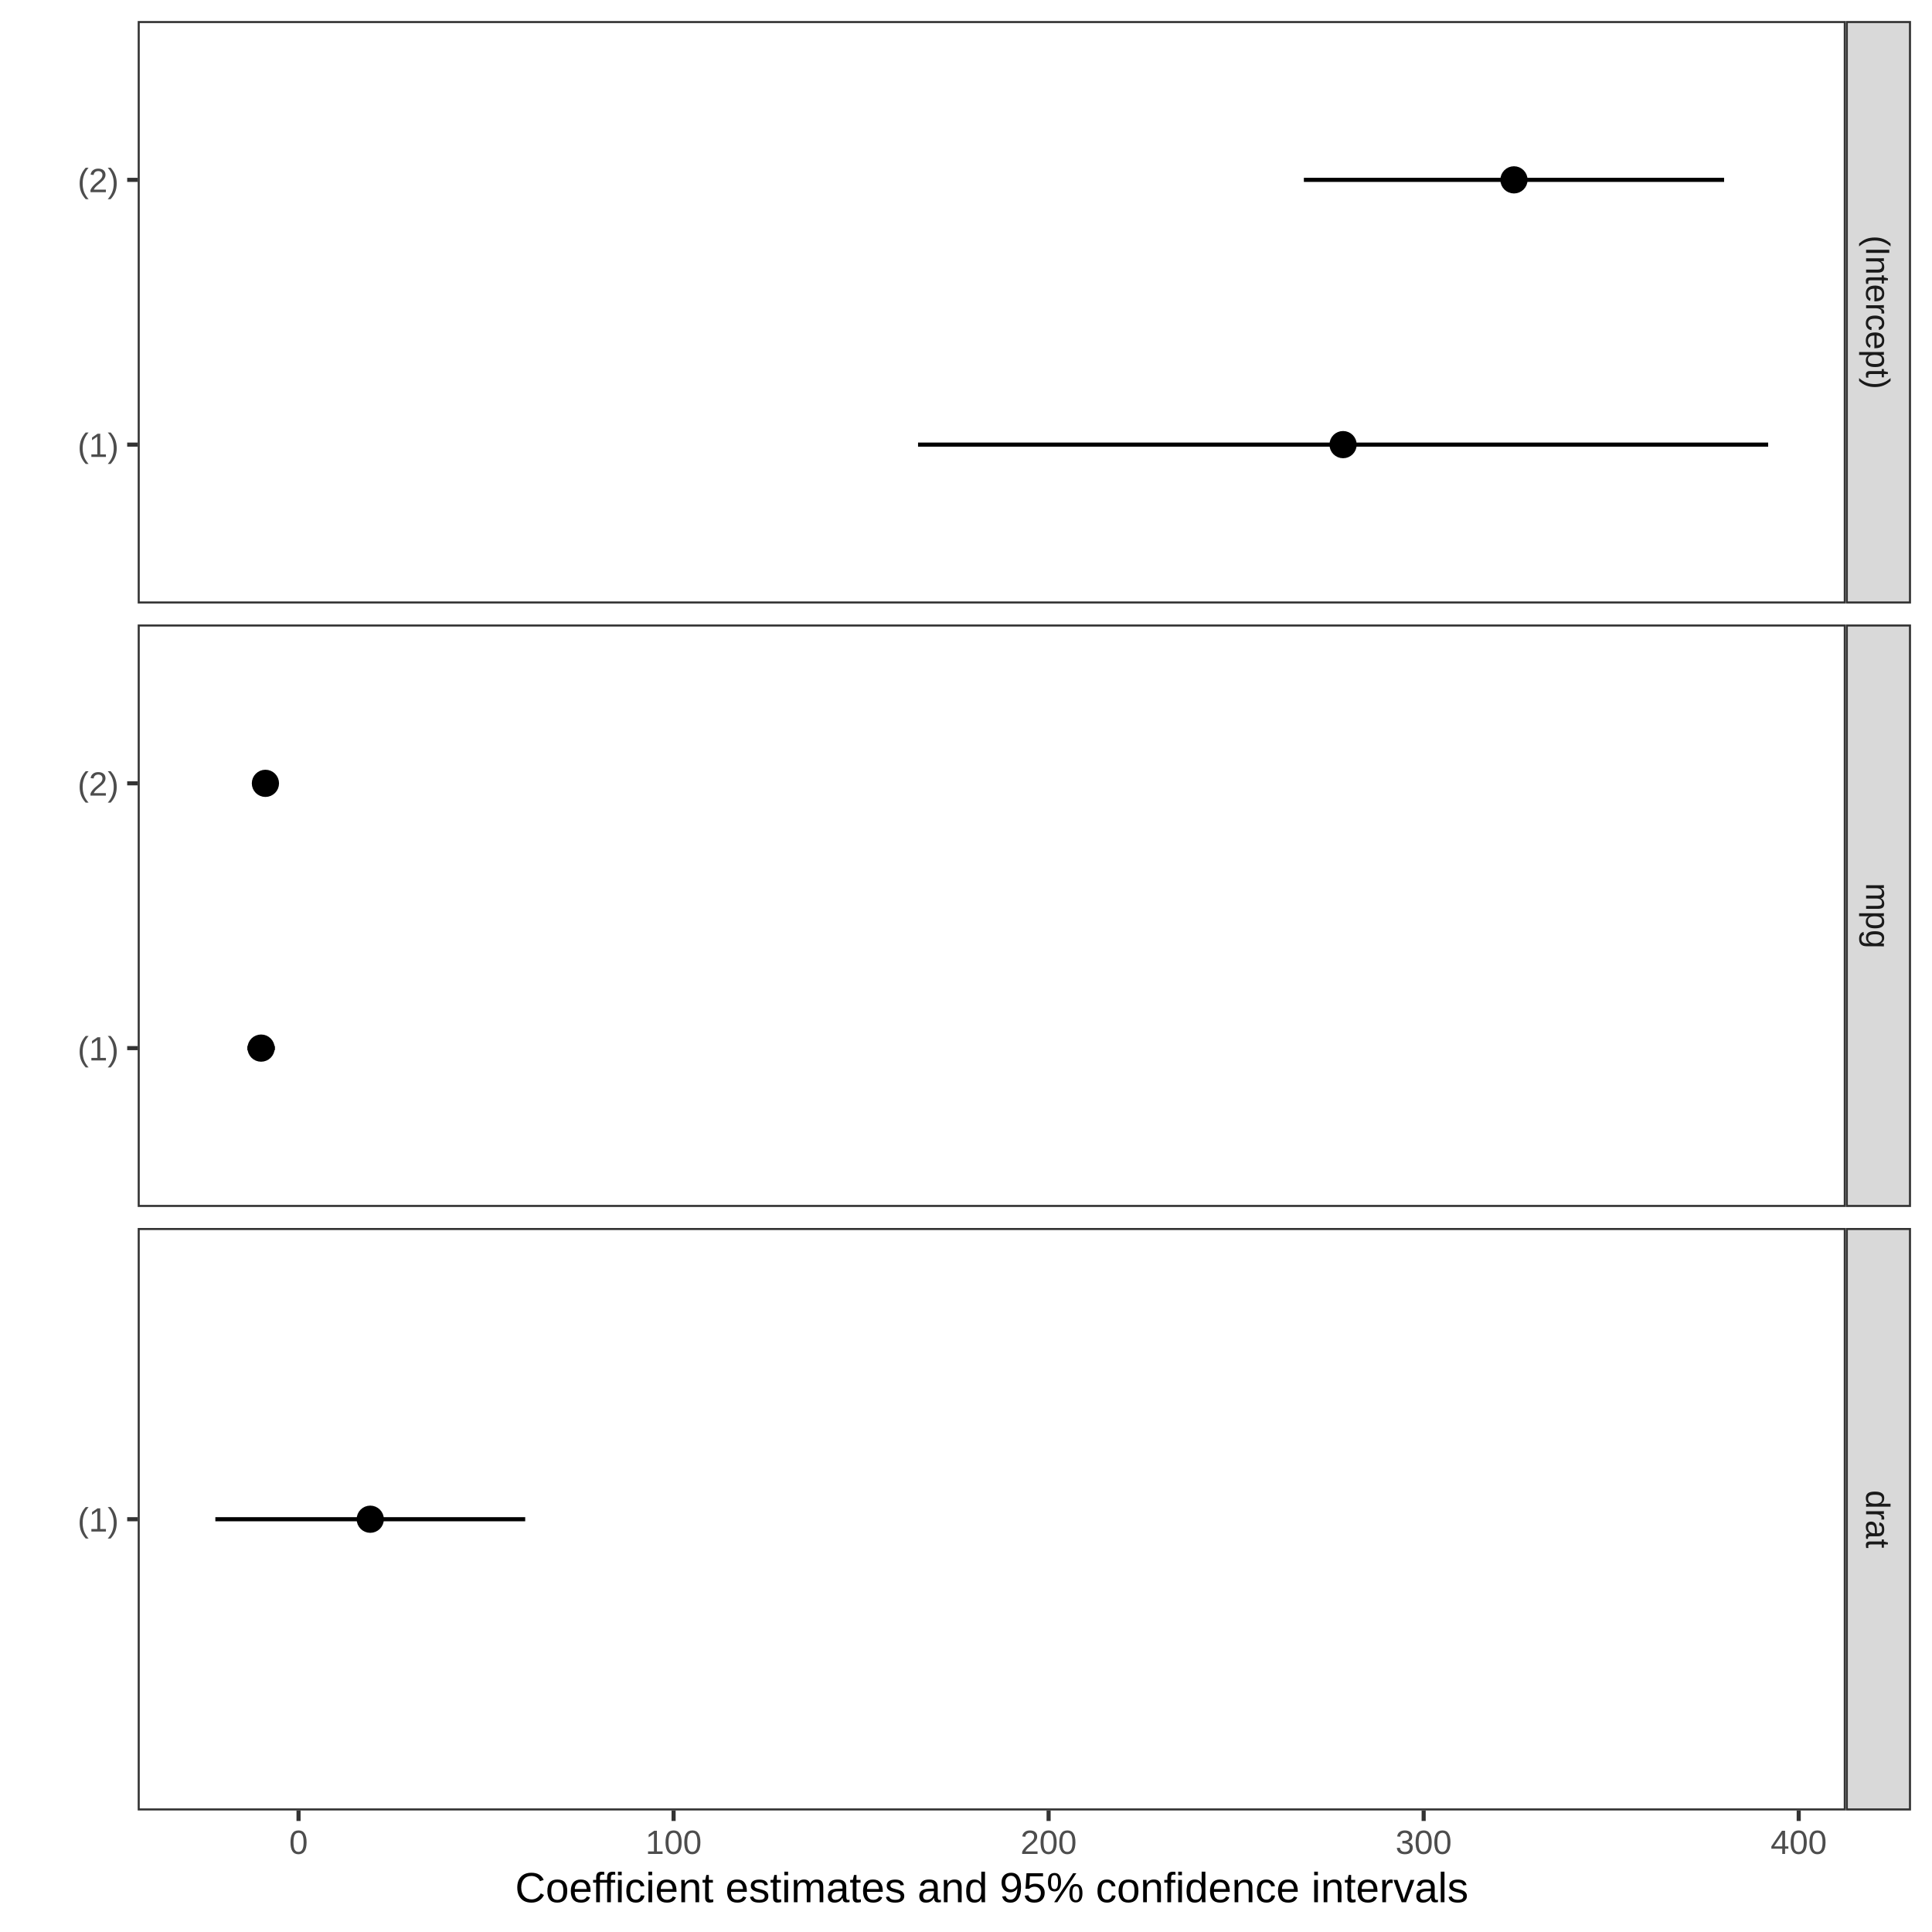
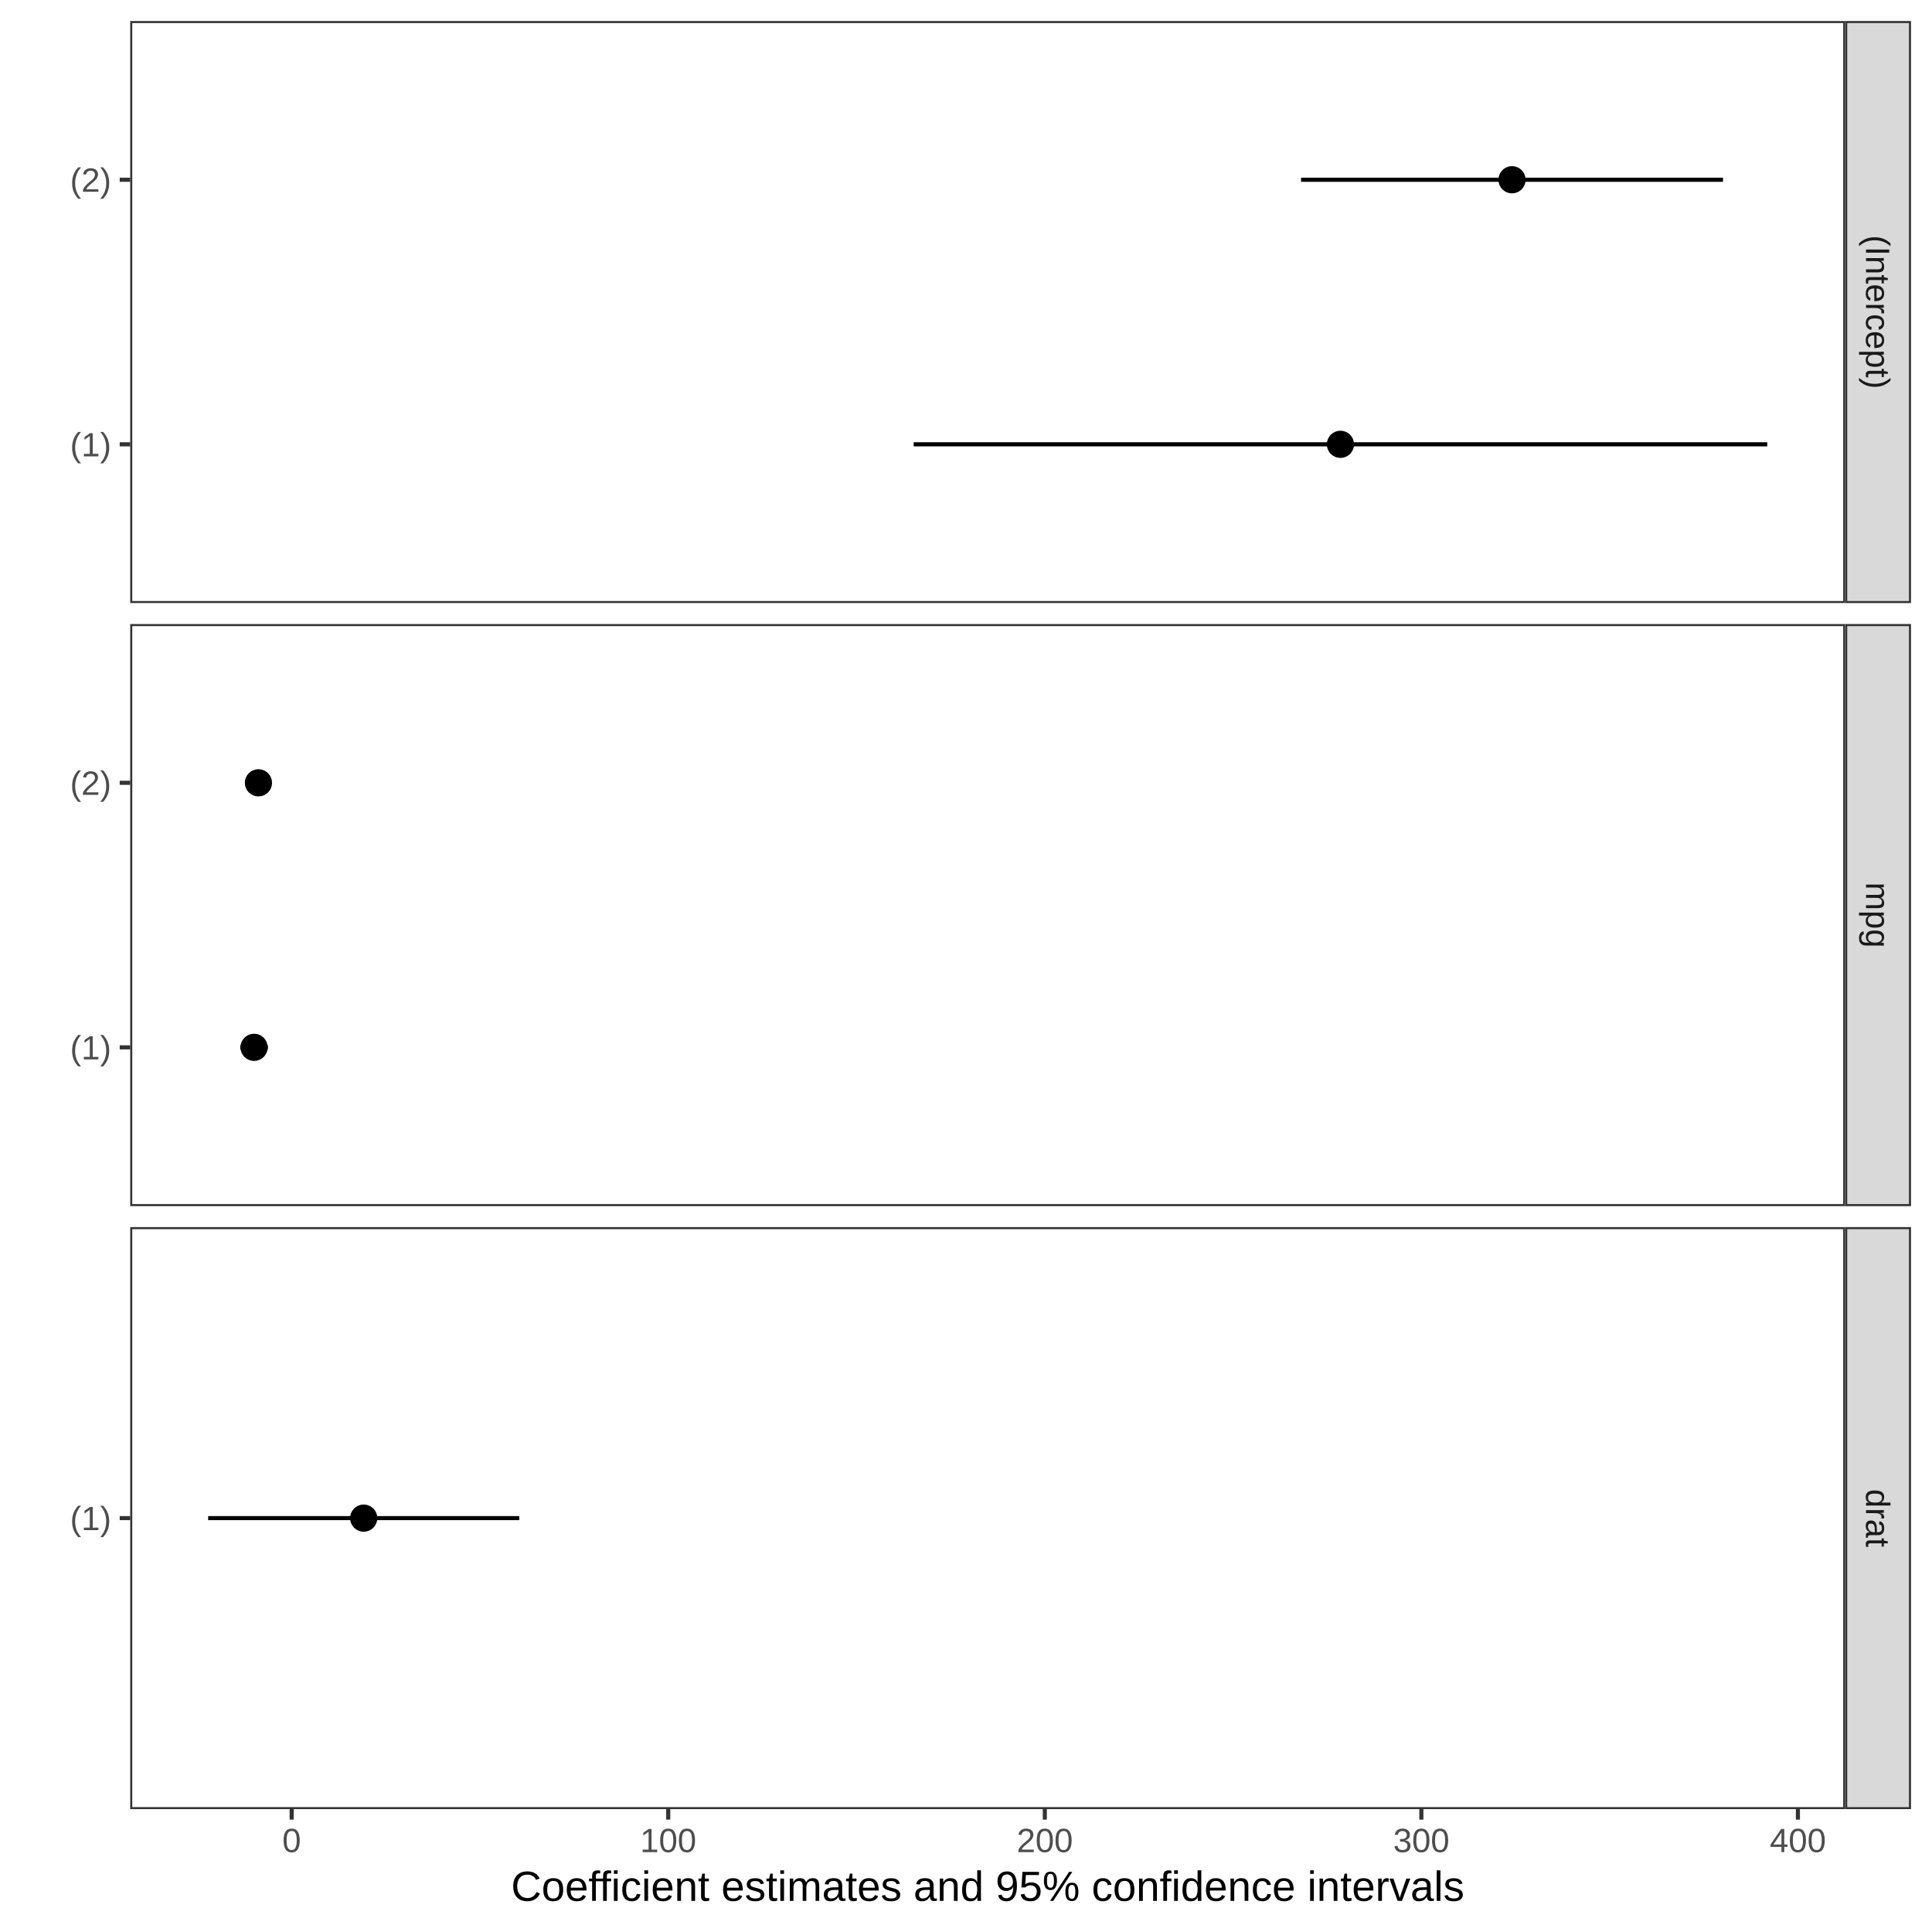
<svg xmlns="http://www.w3.org/2000/svg" class="svglite" width="504.00pt" height="504.00pt" viewBox="0 0 504.00 504.00">
  <defs>
    <style type="text/css">
    .svglite line, .svglite polyline, .svglite polygon, .svglite path, .svglite rect, .svglite circle {
      fill: none;
      stroke: #000000;
      stroke-linecap: round;
      stroke-linejoin: round;
      stroke-miterlimit: 10.00;
    }
    .svglite text {
      white-space: pre;
    }
  </style>
  </defs>
  <rect width="100%" height="100%" style="stroke: none; fill: #FFFFFF;" />
  <defs>
    <clipPath id="cpMC4wMHw1MDQuMDB8MC4wMHw1MDQuMDA=">
      <rect x="0.00" y="0.00" width="504.00" height="504.00" />
    </clipPath>
  </defs>
  <g clip-path="url(#cpMC4wMHw1MDQuMDB8MC4wMHw1MDQuMDA=)">
-     <rect x="0.00" y="0.00" width="504.00" height="504.00" style="stroke-width: 1.07; stroke: #FFFFFF; fill: #FFFFFF;" />
+     <rect x="0" y="0.00" width="504.00" height="504.00" style="stroke-width: 1.07; stroke: #FFFFFF; fill: #FFFFFF;" />
  </g>
  <defs>
-     <clipPath id="cpMzUuOTJ8NDgxLjUxfDUuNDh8MTU3LjQz">
-       <rect x="35.92" y="5.48" width="445.59" height="151.95" />
+     <clipPath id="cpMzMuOTd8NDgxLjM1fDUuNDh8MTU3LjMy">
+       <rect x="33.97" y="5.48" width="447.39" height="151.84" />
    </clipPath>
  </defs>
-   <g clip-path="url(#cpMzUuOTJ8NDgxLjUxfDUuNDh8MTU3LjQz)">
-     <rect x="35.92" y="5.48" width="445.59" height="151.95" style="stroke-width: 1.07; stroke: none; fill: #FFFFFF;" />
-     <line x1="239.49" y1="115.99" x2="461.26" y2="115.99" style="stroke-width: 1.07; stroke-linecap: butt;" />
-     <line x1="340.14" y1="46.92" x2="449.77" y2="46.92" style="stroke-width: 1.07; stroke-linecap: butt;" />
-     <circle cx="350.37" cy="115.99" r="2.84" style="stroke-width: 1.42; fill: #000000;" />
-     <circle cx="394.95" cy="46.92" r="2.84" style="stroke-width: 1.42; fill: #000000;" />
-     <rect x="35.92" y="5.48" width="445.59" height="151.95" style="stroke-width: 1.07; stroke: #333333;" />
+   <g clip-path="url(#cpMzMuOTd8NDgxLjM1fDUuNDh8MTU3LjMy)">
+     <rect x="33.97" y="5.48" width="447.39" height="151.84" style="stroke-width: 1.07; stroke: none; fill: #FFFFFF;" />
+     <line x1="238.35" y1="115.91" x2="461.02" y2="115.91" style="stroke-width: 1.07; stroke-linecap: butt;" />
+     <line x1="339.41" y1="46.89" x2="449.48" y2="46.89" style="stroke-width: 1.07; stroke-linecap: butt;" />
+     <circle cx="349.68" cy="115.91" r="2.84" style="stroke-width: 1.42; fill: #000000;" />
+     <circle cx="394.44" cy="46.89" r="2.84" style="stroke-width: 1.42; fill: #000000;" />
+     <rect x="33.97" y="5.48" width="447.39" height="151.84" style="stroke-width: 1.07; stroke: #333333;" />
  </g>
  <g clip-path="url(#cpMC4wMHw1MDQuMDB8MC4wMHw1MDQuMDA=)">
</g>
  <defs>
-     <clipPath id="cpMzUuOTJ8NDgxLjUxfDE2Mi45MXwzMTQuODY=">
-       <rect x="35.92" y="162.91" width="445.59" height="151.95" />
+     <clipPath id="cpMzMuOTd8NDgxLjM1fDE2Mi44MHwzMTQuNjM=">
+       <rect x="33.97" y="162.80" width="447.39" height="151.84" />
    </clipPath>
  </defs>
-   <g clip-path="url(#cpMzUuOTJ8NDgxLjUxfDE2Mi45MXwzMTQuODY=)">
-     <rect x="35.92" y="162.91" width="445.59" height="151.95" style="stroke-width: 1.07; stroke: none; fill: #FFFFFF;" />
-     <line x1="64.53" y1="273.42" x2="71.70" y2="273.42" style="stroke-width: 1.07; stroke-linecap: butt;" />
-     <line x1="66.63" y1="204.35" x2="71.86" y2="204.35" style="stroke-width: 1.07; stroke-linecap: butt;" />
-     <circle cx="68.11" cy="273.42" r="2.84" style="stroke-width: 1.42; fill: #000000;" />
-     <circle cx="69.24" cy="204.35" r="2.84" style="stroke-width: 1.42; fill: #000000;" />
-     <rect x="35.92" y="162.91" width="445.59" height="151.95" style="stroke-width: 1.07; stroke: #333333;" />
+   <g clip-path="url(#cpMzMuOTd8NDgxLjM1fDE2Mi44MHwzMTQuNjM=)">
+     <rect x="33.97" y="162.80" width="447.39" height="151.84" style="stroke-width: 1.07; stroke: none; fill: #FFFFFF;" />
+     <line x1="62.68" y1="273.22" x2="69.88" y2="273.22" style="stroke-width: 1.07; stroke-linecap: butt;" />
+     <line x1="64.79" y1="204.21" x2="70.05" y2="204.21" style="stroke-width: 1.07; stroke-linecap: butt;" />
+     <circle cx="66.28" cy="273.22" r="2.84" style="stroke-width: 1.42; fill: #000000;" />
+     <circle cx="67.42" cy="204.21" r="2.84" style="stroke-width: 1.42; fill: #000000;" />
+     <rect x="33.97" y="162.80" width="447.39" height="151.84" style="stroke-width: 1.07; stroke: #333333;" />
  </g>
  <g clip-path="url(#cpMC4wMHw1MDQuMDB8MC4wMHw1MDQuMDA=)">
</g>
  <defs>
-     <clipPath id="cpMzUuOTJ8NDgxLjUxfDMyMC4zNHw0NzIuMjk=">
-       <rect x="35.92" y="320.34" width="445.59" height="151.95" />
+     <clipPath id="cpMzMuOTd8NDgxLjM1fDMyMC4xMXw0NzEuOTU=">
+       <rect x="33.97" y="320.11" width="447.39" height="151.84" />
    </clipPath>
  </defs>
-   <g clip-path="url(#cpMzUuOTJ8NDgxLjUxfDMyMC4zNHw0NzIuMjk=)">
-     <rect x="35.92" y="320.34" width="445.59" height="151.95" style="stroke-width: 1.07; stroke: none; fill: #FFFFFF;" />
-     <line x1="56.18" y1="396.32" x2="137.01" y2="396.32" style="stroke-width: 1.07; stroke-linecap: butt;" />
-     <circle cx="96.59" cy="396.32" r="2.84" style="stroke-width: 1.42; fill: #000000;" />
-     <rect x="35.92" y="320.34" width="445.59" height="151.95" style="stroke-width: 1.07; stroke: #333333;" />
+   <g clip-path="url(#cpMzMuOTd8NDgxLjM1fDMyMC4xMXw0NzEuOTU=)">
+     <rect x="33.97" y="320.11" width="447.39" height="151.84" style="stroke-width: 1.07; stroke: none; fill: #FFFFFF;" />
+     <line x1="54.30" y1="396.03" x2="135.46" y2="396.03" style="stroke-width: 1.07; stroke-linecap: butt;" />
+     <circle cx="94.88" cy="396.03" r="2.84" style="stroke-width: 1.42; fill: #000000;" />
+     <rect x="33.97" y="320.11" width="447.39" height="151.84" style="stroke-width: 1.07; stroke: #333333;" />
  </g>
  <g clip-path="url(#cpMC4wMHw1MDQuMDB8MC4wMHw1MDQuMDA=)">
</g>
  <defs>
-     <clipPath id="cpNDgxLjUxfDQ5OC41Mnw1LjQ4fDE1Ny40Mw==">
-       <rect x="481.51" y="5.48" width="17.01" height="151.95" />
+     <clipPath id="cpNDgxLjM1fDQ5OC41Mnw1LjQ4fDE1Ny4zMg==">
+       <rect x="481.35" y="5.48" width="17.17" height="151.84" />
    </clipPath>
  </defs>
-   <g clip-path="url(#cpNDgxLjUxfDQ5OC41Mnw1LjQ4fDE1Ny40Mw==)">
-     <rect x="481.51" y="5.48" width="17.01" height="151.95" style="stroke-width: 1.07; stroke: #333333; fill: #D9D9D9;" />
-     <text transform="translate(486.81,81.46) rotate(90)" text-anchor="middle" style="font-size: 8.80px;fill: #1A1A1A; font-family: &quot;Arimo&quot;;" textLength="46.61px" lengthAdjust="spacingAndGlyphs">(Intercept)</text>
+   <g clip-path="url(#cpNDgxLjM1fDQ5OC41Mnw1LjQ4fDE1Ny4zMg==)">
+     <rect x="481.35" y="5.48" width="17.17" height="151.84" style="stroke-width: 1.07; stroke: #333333; fill: #D9D9D9;" />
+     <text transform="translate(486.79,81.40) rotate(90)" text-anchor="middle" style="font-size: 8.80px;fill: #1A1A1A; font-family: &quot;Liberation Sans&quot;;" textLength="43.24px" lengthAdjust="spacingAndGlyphs">(Intercept)</text>
  </g>
  <g clip-path="url(#cpMC4wMHw1MDQuMDB8MC4wMHw1MDQuMDA=)">
</g>
  <defs>
-     <clipPath id="cpNDgxLjUxfDQ5OC41MnwxNjIuOTF8MzE0Ljg2">
-       <rect x="481.51" y="162.91" width="17.01" height="151.95" />
+     <clipPath id="cpNDgxLjM1fDQ5OC41MnwxNjIuODB8MzE0LjYz">
+       <rect x="481.35" y="162.80" width="17.17" height="151.84" />
    </clipPath>
  </defs>
-   <g clip-path="url(#cpNDgxLjUxfDQ5OC41MnwxNjIuOTF8MzE0Ljg2)">
-     <rect x="481.51" y="162.91" width="17.01" height="151.95" style="stroke-width: 1.07; stroke: #333333; fill: #D9D9D9;" />
-     <text transform="translate(486.81,238.89) rotate(90)" text-anchor="middle" style="font-size: 8.80px;fill: #1A1A1A; font-family: &quot;Arimo&quot;;" textLength="19.74px" lengthAdjust="spacingAndGlyphs">mpg</text>
+   <g clip-path="url(#cpNDgxLjM1fDQ5OC41MnwxNjIuODB8MzE0LjYz)">
+     <rect x="481.35" y="162.80" width="17.17" height="151.84" style="stroke-width: 1.07; stroke: #333333; fill: #D9D9D9;" />
+     <text transform="translate(486.79,238.71) rotate(90)" text-anchor="middle" style="font-size: 8.80px;fill: #1A1A1A; font-family: &quot;Liberation Sans&quot;;" textLength="19.04px" lengthAdjust="spacingAndGlyphs">mpg</text>
  </g>
  <g clip-path="url(#cpMC4wMHw1MDQuMDB8MC4wMHw1MDQuMDA=)">
</g>
  <defs>
-     <clipPath id="cpNDgxLjUxfDQ5OC41MnwzMjAuMzR8NDcyLjI5">
-       <rect x="481.51" y="320.34" width="17.01" height="151.95" />
+     <clipPath id="cpNDgxLjM1fDQ5OC41MnwzMjAuMTF8NDcxLjk1">
+       <rect x="481.35" y="320.11" width="17.17" height="151.84" />
    </clipPath>
  </defs>
-   <g clip-path="url(#cpNDgxLjUxfDQ5OC41MnwzMjAuMzR8NDcyLjI5)">
-     <rect x="481.51" y="320.34" width="17.01" height="151.95" style="stroke-width: 1.07; stroke: #333333; fill: #D9D9D9;" />
-     <text transform="translate(486.81,396.32) rotate(90)" text-anchor="middle" style="font-size: 8.80px;fill: #1A1A1A; font-family: &quot;Arimo&quot;;" textLength="18.04px" lengthAdjust="spacingAndGlyphs">drat</text>
+   <g clip-path="url(#cpNDgxLjM1fDQ5OC41MnwzMjAuMTF8NDcxLjk1)">
+     <rect x="481.35" y="320.11" width="17.17" height="151.84" style="stroke-width: 1.07; stroke: #333333; fill: #D9D9D9;" />
+     <text transform="translate(486.79,396.03) rotate(90)" text-anchor="middle" style="font-size: 8.80px;fill: #1A1A1A; font-family: &quot;Liberation Sans&quot;;" textLength="17.15px" lengthAdjust="spacingAndGlyphs">drat</text>
  </g>
  <g clip-path="url(#cpMC4wMHw1MDQuMDB8MC4wMHw1MDQuMDA=)">
-     <polyline points="77.88,475.03 77.88,472.29 " style="stroke-width: 1.07; stroke: #333333; stroke-linecap: butt;" />
-     <polyline points="175.72,475.03 175.72,472.29 " style="stroke-width: 1.07; stroke: #333333; stroke-linecap: butt;" />
-     <polyline points="273.55,475.03 273.55,472.29 " style="stroke-width: 1.07; stroke: #333333; stroke-linecap: butt;" />
-     <polyline points="371.39,475.03 371.39,472.29 " style="stroke-width: 1.07; stroke: #333333; stroke-linecap: butt;" />
-     <polyline points="469.23,475.03 469.23,472.29 " style="stroke-width: 1.07; stroke: #333333; stroke-linecap: butt;" />
-     <text x="77.88" y="483.64" text-anchor="middle" style="font-size: 8.80px;fill: #4D4D4D; font-family: &quot;Arimo&quot;;" textLength="5.59px" lengthAdjust="spacingAndGlyphs">0</text>
-     <text x="175.72" y="483.64" text-anchor="middle" style="font-size: 8.80px;fill: #4D4D4D; font-family: &quot;Arimo&quot;;" textLength="16.78px" lengthAdjust="spacingAndGlyphs">100</text>
-     <text x="273.55" y="483.64" text-anchor="middle" style="font-size: 8.80px;fill: #4D4D4D; font-family: &quot;Arimo&quot;;" textLength="16.78px" lengthAdjust="spacingAndGlyphs">200</text>
-     <text x="371.39" y="483.64" text-anchor="middle" style="font-size: 8.80px;fill: #4D4D4D; font-family: &quot;Arimo&quot;;" textLength="16.78px" lengthAdjust="spacingAndGlyphs">300</text>
-     <text x="469.23" y="483.64" text-anchor="middle" style="font-size: 8.80px;fill: #4D4D4D; font-family: &quot;Arimo&quot;;" textLength="16.78px" lengthAdjust="spacingAndGlyphs">400</text>
-     <text x="30.99" y="119.20" text-anchor="end" style="font-size: 8.80px;fill: #4D4D4D; font-family: &quot;Arimo&quot;;" textLength="12.46px" lengthAdjust="spacingAndGlyphs">(1)</text>
-     <text x="30.99" y="50.13" text-anchor="end" style="font-size: 8.80px;fill: #4D4D4D; font-family: &quot;Arimo&quot;;" textLength="12.46px" lengthAdjust="spacingAndGlyphs">(2)</text>
-     <polyline points="33.18,115.99 35.92,115.99 " style="stroke-width: 1.07; stroke: #333333; stroke-linecap: butt;" />
-     <polyline points="33.18,46.92 35.92,46.92 " style="stroke-width: 1.07; stroke: #333333; stroke-linecap: butt;" />
-     <text x="30.99" y="276.63" text-anchor="end" style="font-size: 8.80px;fill: #4D4D4D; font-family: &quot;Arimo&quot;;" textLength="12.46px" lengthAdjust="spacingAndGlyphs">(1)</text>
-     <text x="30.99" y="207.56" text-anchor="end" style="font-size: 8.80px;fill: #4D4D4D; font-family: &quot;Arimo&quot;;" textLength="12.46px" lengthAdjust="spacingAndGlyphs">(2)</text>
-     <polyline points="33.18,273.42 35.92,273.42 " style="stroke-width: 1.07; stroke: #333333; stroke-linecap: butt;" />
-     <polyline points="33.18,204.35 35.92,204.35 " style="stroke-width: 1.07; stroke: #333333; stroke-linecap: butt;" />
-     <text x="30.99" y="399.53" text-anchor="end" style="font-size: 8.80px;fill: #4D4D4D; font-family: &quot;Arimo&quot;;" textLength="12.46px" lengthAdjust="spacingAndGlyphs">(1)</text>
-     <polyline points="33.18,396.32 35.92,396.32 " style="stroke-width: 1.07; stroke: #333333; stroke-linecap: butt;" />
-     <text x="258.72" y="496.23" text-anchor="middle" style="font-size: 11.00px; font-family: &quot;Arimo&quot;;" textLength="283.82px" lengthAdjust="spacingAndGlyphs">Coefficient estimates and 95% confidence intervals</text>
+     <polyline points="76.09,474.69 76.09,471.95 " style="stroke-width: 1.07; stroke: #333333; stroke-linecap: butt;" />
+     <polyline points="174.32,474.69 174.32,471.95 " style="stroke-width: 1.07; stroke: #333333; stroke-linecap: butt;" />
+     <polyline points="272.56,474.69 272.56,471.95 " style="stroke-width: 1.07; stroke: #333333; stroke-linecap: butt;" />
+     <polyline points="370.79,474.69 370.79,471.95 " style="stroke-width: 1.07; stroke: #333333; stroke-linecap: butt;" />
+     <polyline points="469.02,474.69 469.02,471.95 " style="stroke-width: 1.07; stroke: #333333; stroke-linecap: butt;" />
+     <text x="76.09" y="483.17" text-anchor="middle" style="font-size: 8.80px;fill: #4D4D4D; font-family: &quot;Liberation Sans&quot;;" textLength="5.03px" lengthAdjust="spacingAndGlyphs">0</text>
+     <text x="174.32" y="483.17" text-anchor="middle" style="font-size: 8.80px;fill: #4D4D4D; font-family: &quot;Liberation Sans&quot;;" textLength="15.10px" lengthAdjust="spacingAndGlyphs">100</text>
+     <text x="272.56" y="483.17" text-anchor="middle" style="font-size: 8.80px;fill: #4D4D4D; font-family: &quot;Liberation Sans&quot;;" textLength="15.10px" lengthAdjust="spacingAndGlyphs">200</text>
+     <text x="370.79" y="483.17" text-anchor="middle" style="font-size: 8.80px;fill: #4D4D4D; font-family: &quot;Liberation Sans&quot;;" textLength="15.10px" lengthAdjust="spacingAndGlyphs">300</text>
+     <text x="469.02" y="483.17" text-anchor="middle" style="font-size: 8.80px;fill: #4D4D4D; font-family: &quot;Liberation Sans&quot;;" textLength="15.10px" lengthAdjust="spacingAndGlyphs">400</text>
+     <text x="29.03" y="119.05" text-anchor="end" style="font-size: 8.80px;fill: #4D4D4D; font-family: &quot;Liberation Sans&quot;;" textLength="10.32px" lengthAdjust="spacingAndGlyphs">(1)</text>
+     <text x="29.03" y="50.03" text-anchor="end" style="font-size: 8.80px;fill: #4D4D4D; font-family: &quot;Liberation Sans&quot;;" textLength="10.32px" lengthAdjust="spacingAndGlyphs">(2)</text>
+     <polyline points="31.23,115.91 33.97,115.91 " style="stroke-width: 1.07; stroke: #333333; stroke-linecap: butt;" />
+     <polyline points="31.23,46.89 33.97,46.89 " style="stroke-width: 1.07; stroke: #333333; stroke-linecap: butt;" />
+     <text x="29.03" y="276.37" text-anchor="end" style="font-size: 8.80px;fill: #4D4D4D; font-family: &quot;Liberation Sans&quot;;" textLength="10.32px" lengthAdjust="spacingAndGlyphs">(1)</text>
+     <text x="29.03" y="207.35" text-anchor="end" style="font-size: 8.80px;fill: #4D4D4D; font-family: &quot;Liberation Sans&quot;;" textLength="10.32px" lengthAdjust="spacingAndGlyphs">(2)</text>
+     <polyline points="31.23,273.22 33.97,273.22 " style="stroke-width: 1.07; stroke: #333333; stroke-linecap: butt;" />
+     <polyline points="31.23,204.21 33.97,204.21 " style="stroke-width: 1.07; stroke: #333333; stroke-linecap: butt;" />
+     <text x="29.03" y="399.17" text-anchor="end" style="font-size: 8.80px;fill: #4D4D4D; font-family: &quot;Liberation Sans&quot;;" textLength="10.32px" lengthAdjust="spacingAndGlyphs">(1)</text>
+     <polyline points="31.23,396.03 33.97,396.03 " style="stroke-width: 1.07; stroke: #333333; stroke-linecap: butt;" />
+     <text x="257.66" y="495.88" text-anchor="middle" style="font-size: 11.00px; font-family: &quot;Liberation Sans&quot;;" textLength="262.09px" lengthAdjust="spacingAndGlyphs">Coefficient estimates and 95% confidence intervals</text>
  </g>
</svg>
